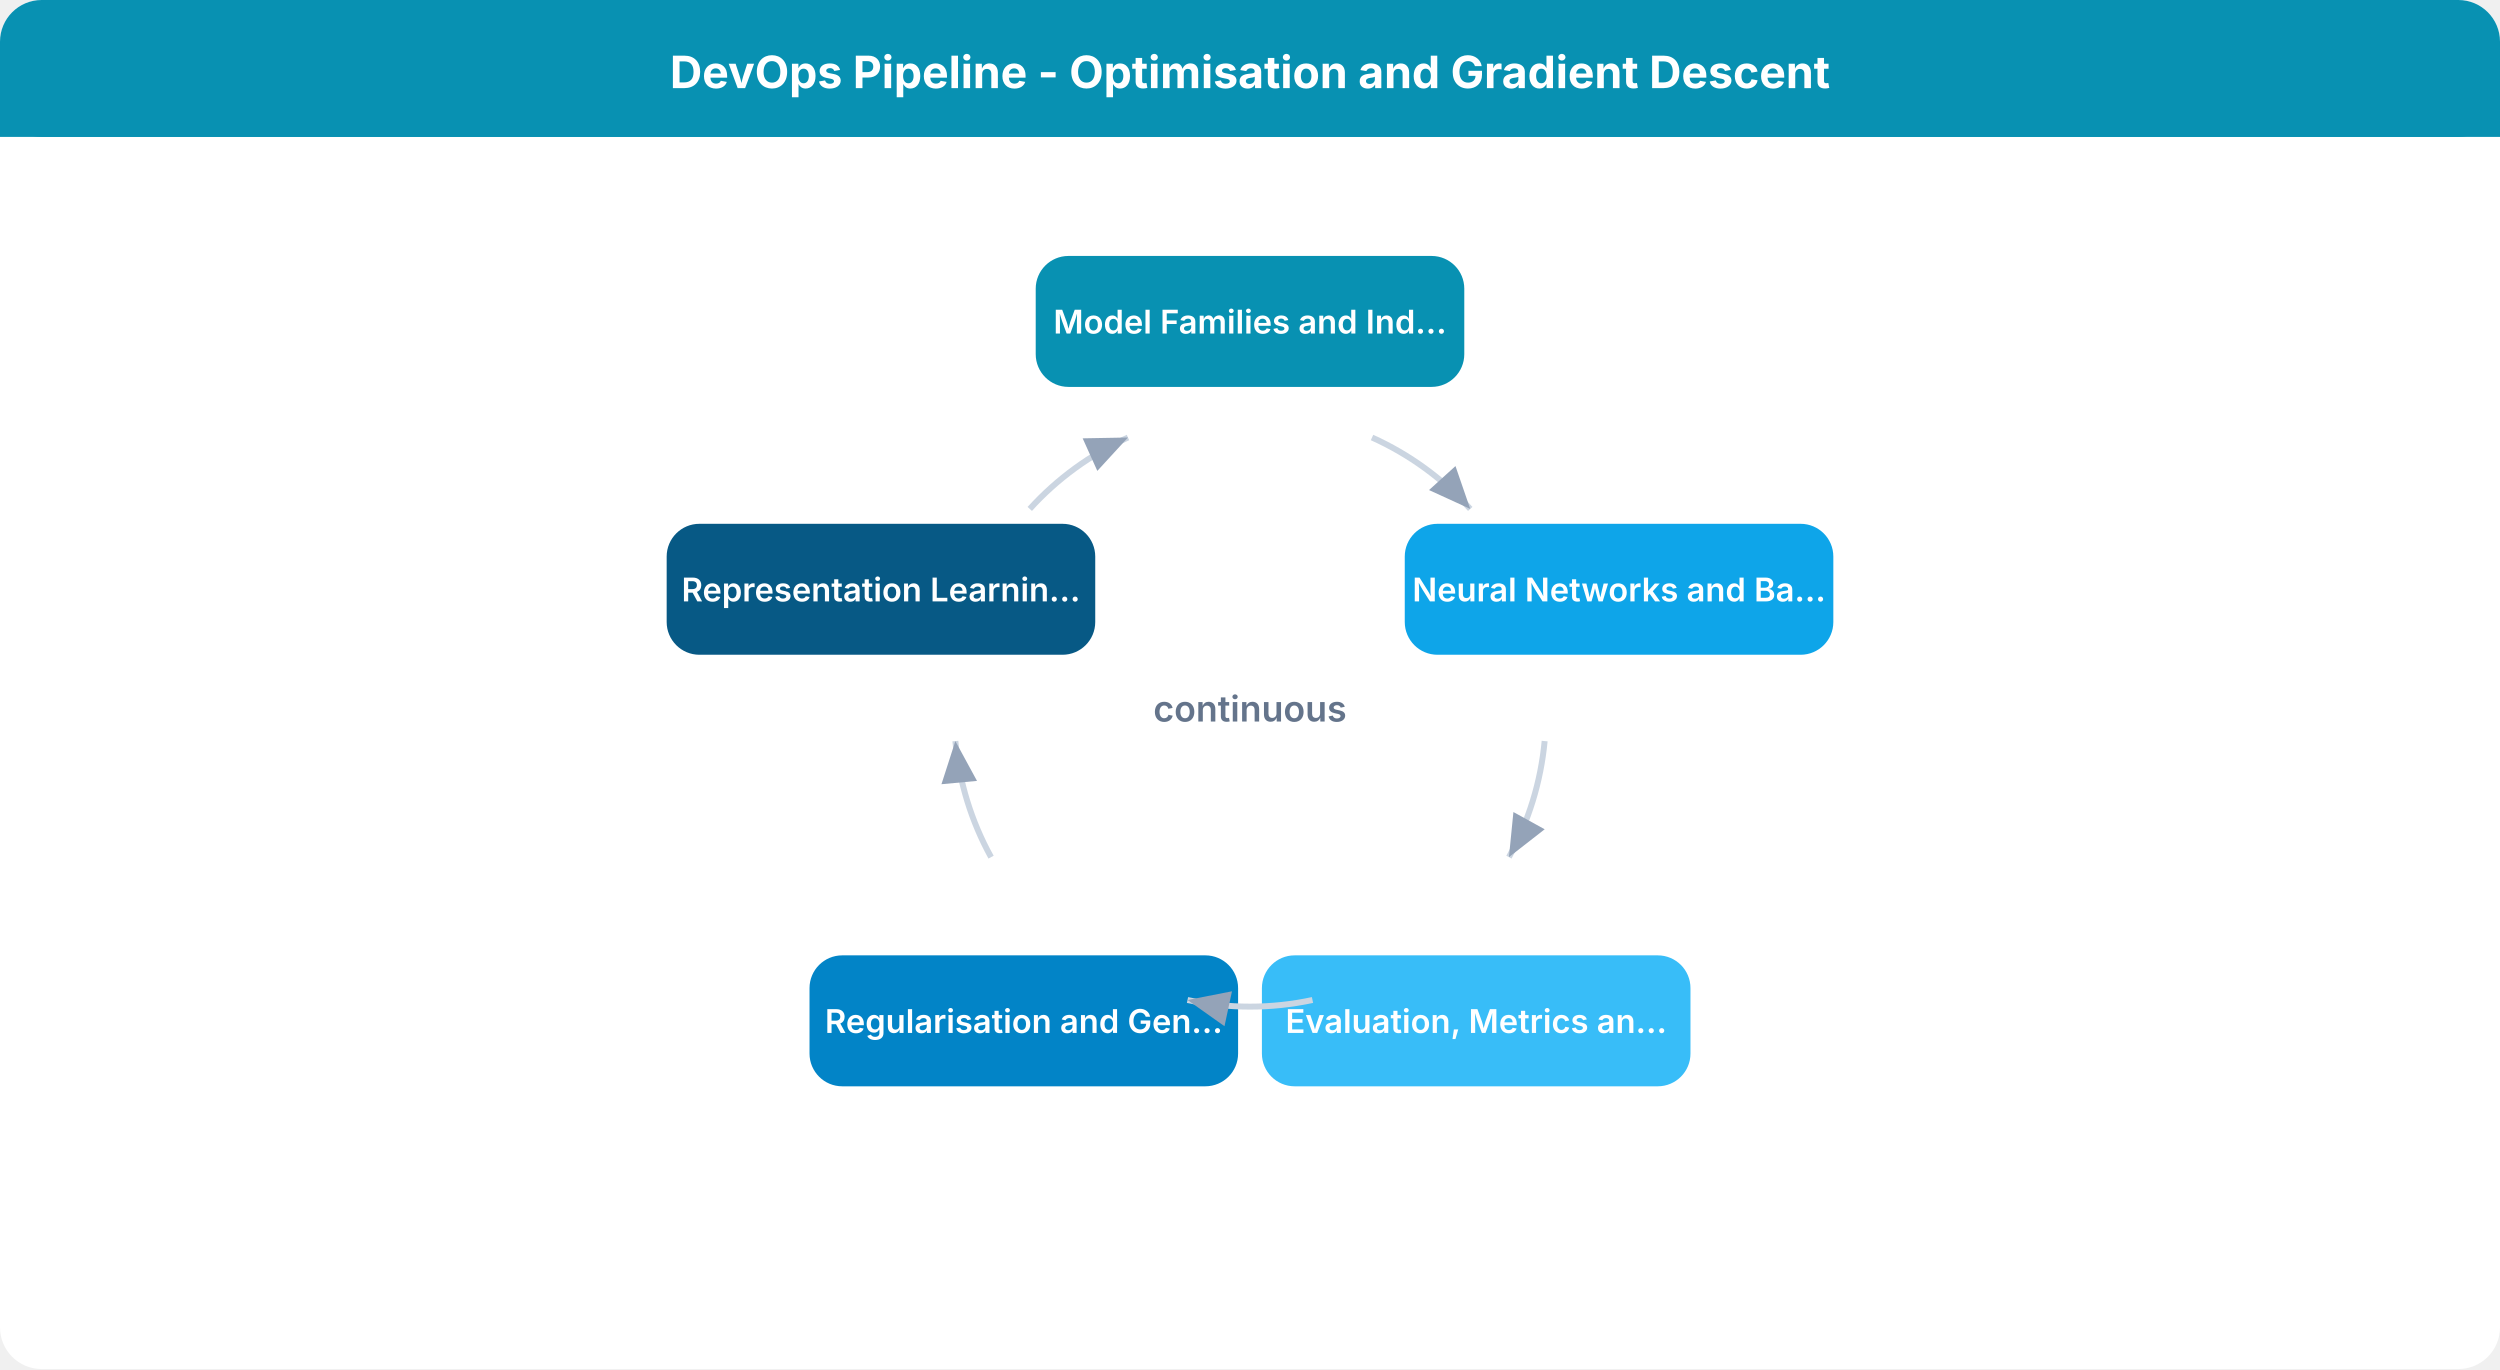
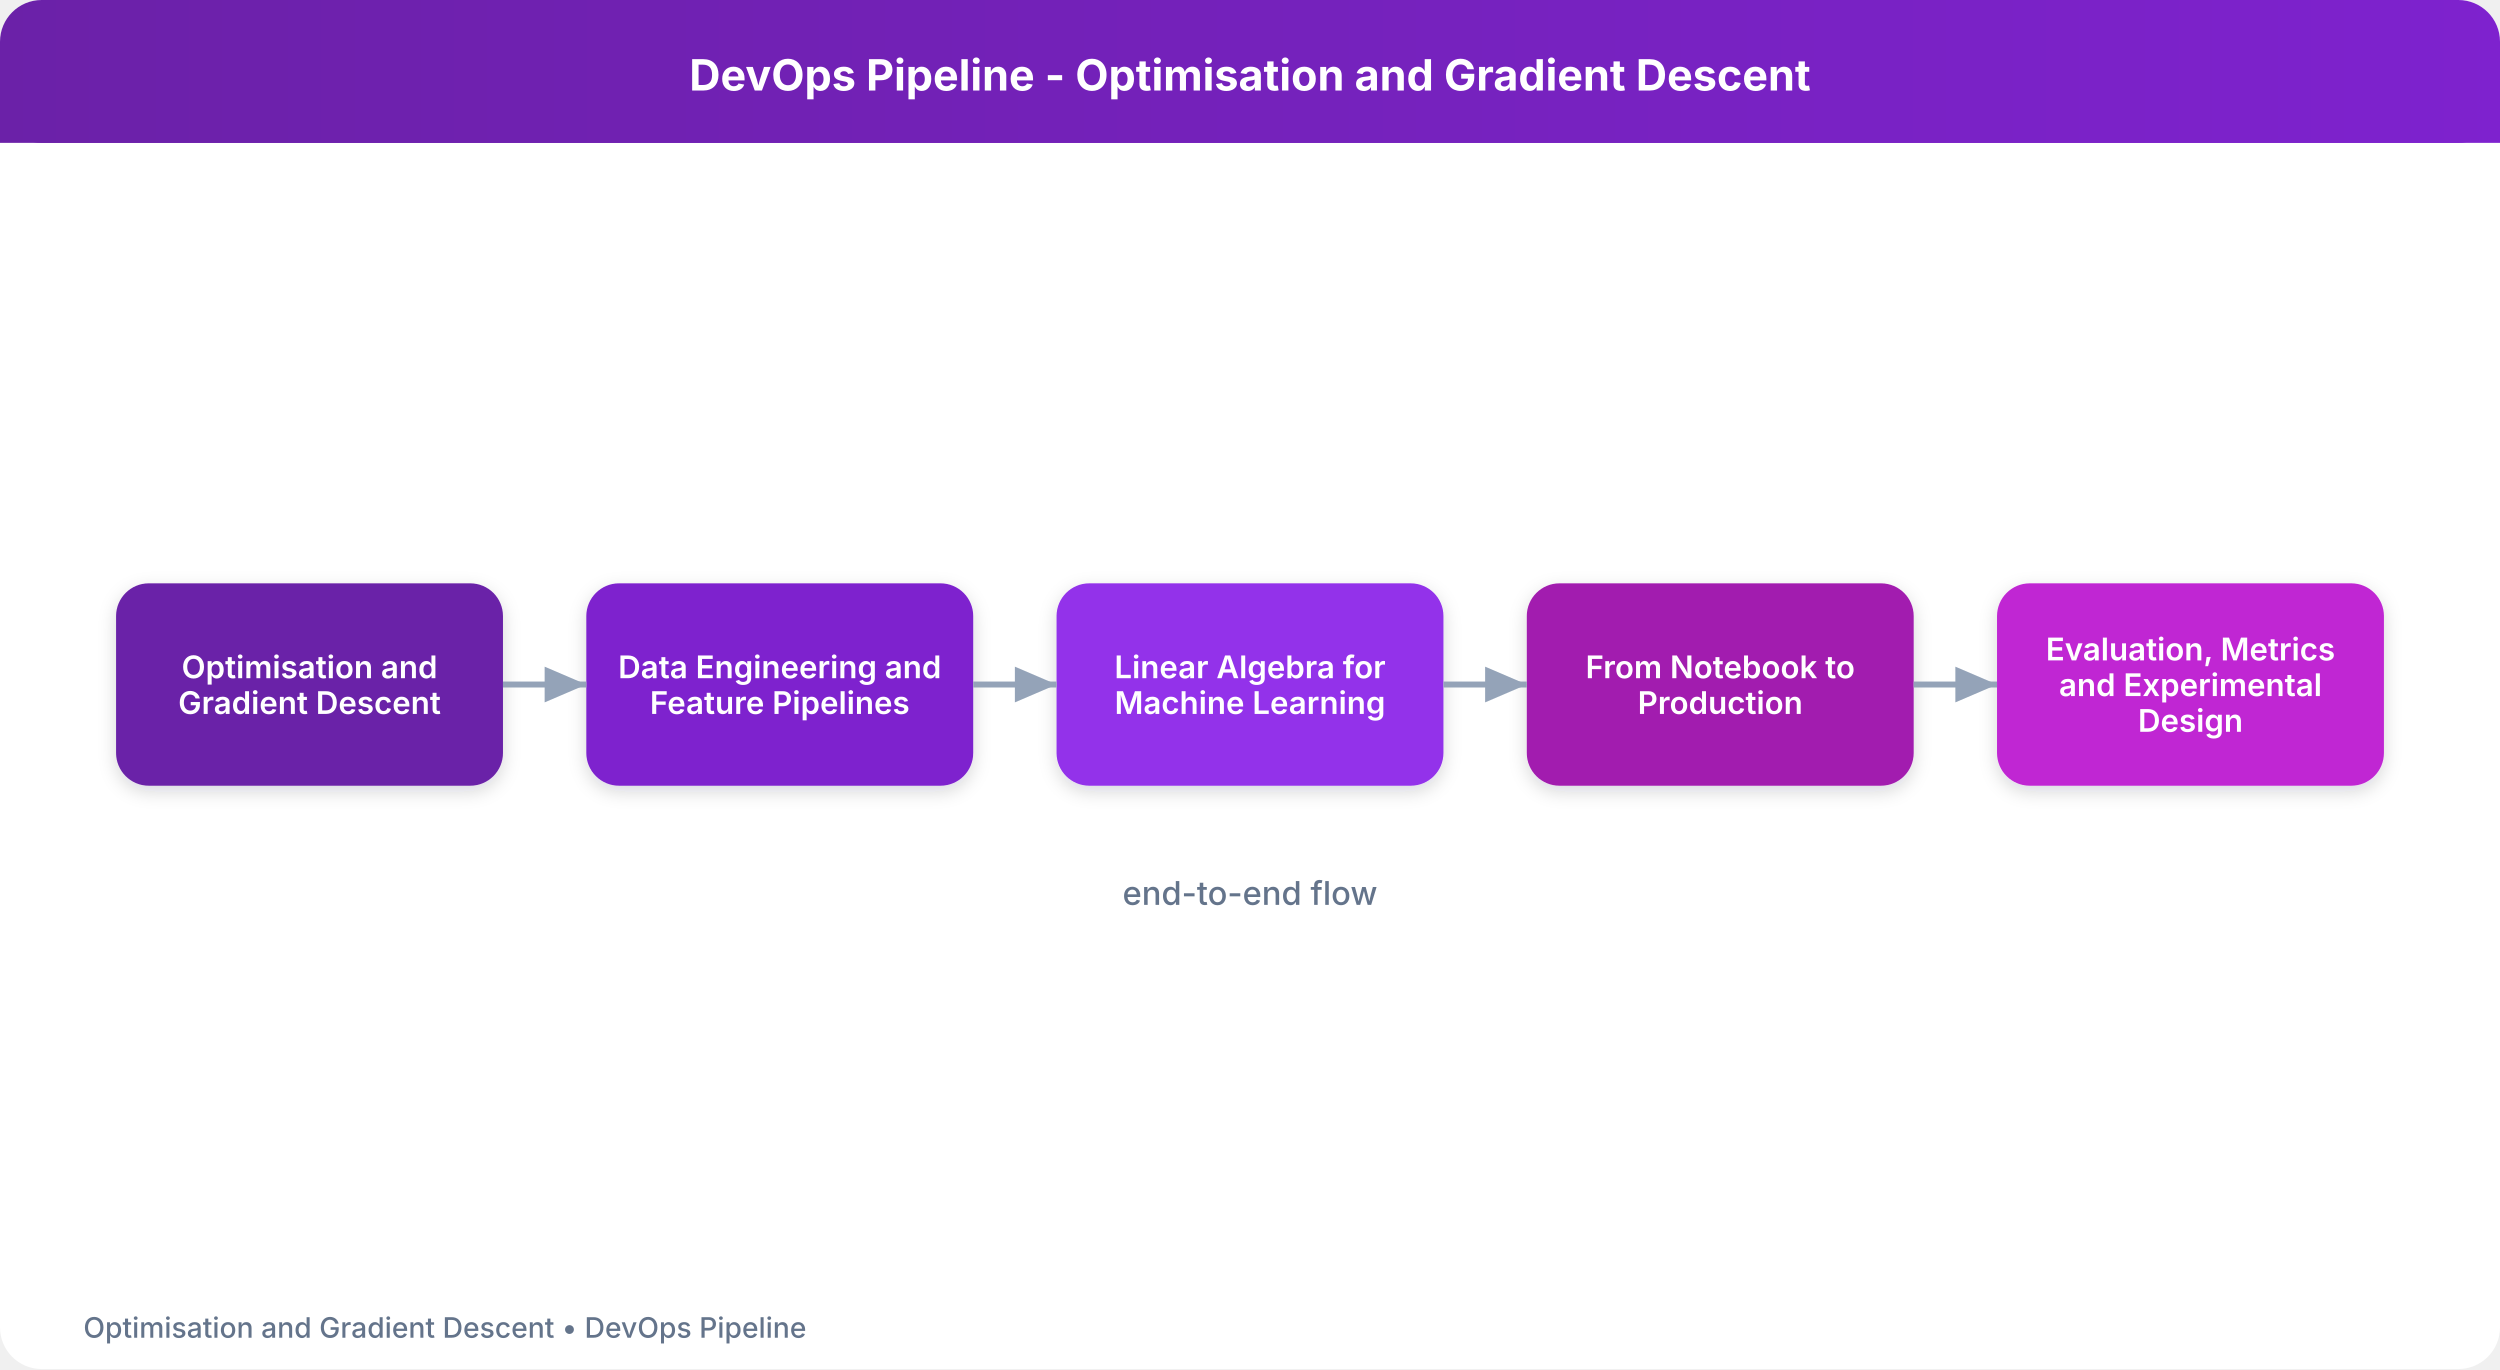
- <svg xmlns="http://www.w3.org/2000/svg" width="840" height="460" data-tpl="cycle" data-pal="1-1" viewBox="0 0 840 460" font-family="Inter, Segoe UI, Arial, sans-serif">
+ <svg xmlns="http://www.w3.org/2000/svg" width="840" height="460" data-tpl="flow_h" data-pal="7-0" viewBox="0 0 840 460" font-family="Inter, Segoe UI, Arial, sans-serif">
  <defs>
    <marker id="ar" markerWidth="9" markerHeight="9" refX="7" refY="3" orient="auto">
      <path d="M0,0 L7,3 L0,6 z" fill="#94a3b8" />
    </marker>
    <marker id="arw" markerWidth="9" markerHeight="9" refX="7" refY="3" orient="auto">
      <path d="M0,0 L7,3 L0,6 z" fill="#ffffff" />
    </marker>
+     <filter id="sh" x="-20%" y="-20%" width="140%" height="140%">
+       <feDropShadow dx="0" dy="2" stdDeviation="3" flood-color="#0f172a" flood-opacity="0.16" />
+     </filter>
+   </defs>
+   <defs>
+     <linearGradient id="bn2a260ff" x1="0" y1="0" x2="1" y2="0">
+       <stop offset="0" stop-color="#6b21a8" />
+       <stop offset="1" stop-color="#7e22ce" />
+     </linearGradient>
  </defs>
  <rect width="840" height="460" rx="14" fill="#ffffff" />
-   <rect x="0" y="0" width="840" height="46" rx="14" fill="#0891b2" />
-   <rect x="0" y="30" width="840" height="16" fill="#0891b2" />
-   <text x="420" y="24" text-anchor="middle" font-size="15" font-weight="700" fill="#ffffff" dominant-baseline="middle">DevOps Pipeline - Optimisation and Gradient Descent</text>
-   <rect x="348" y="86" width="144" height="44" rx="11" fill="#0891b2" />
-   <text x="420" y="108" text-anchor="middle" font-size="11" font-weight="600" fill="#ffffff" dominant-baseline="middle">Model Families and Ind…</text>
-   <rect x="472" y="176" width="144" height="44" rx="11" fill="#0ea5e9" />
-   <text x="544" y="198" text-anchor="middle" font-size="11" font-weight="600" fill="#ffffff" dominant-baseline="middle">Neural Networks and Ba…</text>
-   <rect x="424" y="321" width="144" height="44" rx="11" fill="#38bdf8" />
-   <text x="496" y="343" text-anchor="middle" font-size="11" font-weight="600" fill="#ffffff" dominant-baseline="middle">Evaluation, Metrics an…</text>
-   <rect x="272" y="321" width="144" height="44" rx="11" fill="#0284c7" />
-   <text x="344" y="343" text-anchor="middle" font-size="11" font-weight="600" fill="#ffffff" dominant-baseline="middle">Regularisation and Gen…</text>
-   <rect x="224" y="176" width="144" height="44" rx="11" fill="#075985" />
-   <text x="296" y="198" text-anchor="middle" font-size="11" font-weight="600" fill="#ffffff" dominant-baseline="middle">Representation Learnin…</text>
-   <path d="M461,147 A100,100 0 0 1 494,171" fill="none" stroke="#cbd5e1" stroke-width="2" marker-end="url(#ar)" />
-   <path d="M519,249 A100,100 0 0 1 507,288" fill="none" stroke="#cbd5e1" stroke-width="2" marker-end="url(#ar)" />
-   <path d="M441,336 A100,100 0 0 1 399,336" fill="none" stroke="#cbd5e1" stroke-width="2" marker-end="url(#ar)" />
-   <path d="M333,288 A100,100 0 0 1 321,249" fill="none" stroke="#cbd5e1" stroke-width="2" marker-end="url(#ar)" />
-   <path d="M346,171 A100,100 0 0 1 379,147" fill="none" stroke="#cbd5e1" stroke-width="2" marker-end="url(#ar)" />
-   <text x="420" y="238" text-anchor="middle" font-size="12" font-weight="600" fill="#64748b" dominant-baseline="middle">continuous</text>
+   <rect x="0" y="0" width="840" height="48" rx="14" fill="url(#bn2a260ff)" />
+   <rect x="0" y="32" width="840" height="16" fill="url(#bn2a260ff)" />
+   <text x="420" y="25" text-anchor="middle" font-size="14.5" font-weight="700" fill="#ffffff" dominant-baseline="middle">DevOps Pipeline - Optimisation and Gradient Descent</text>
+   <rect x="39" y="196" width="130" height="68" rx="11" fill="#6b21a8" filter="url(#sh)" />
+   <text x="104" y="224" text-anchor="middle" font-size="10.5" font-weight="600" fill="#ffffff" dominant-baseline="middle">Optimisation and</text>
+   <text x="104" y="236" text-anchor="middle" font-size="10.5" font-weight="600" fill="#ffffff" dominant-baseline="middle">Gradient Descent</text>
+   <rect x="197" y="196" width="130" height="68" rx="11" fill="#7e22ce" filter="url(#sh)" />
+   <text x="262" y="224" text-anchor="middle" font-size="10.5" font-weight="600" fill="#ffffff" dominant-baseline="middle">Data Engineering and</text>
+   <text x="262" y="236" text-anchor="middle" font-size="10.5" font-weight="600" fill="#ffffff" dominant-baseline="middle">Feature Pipelines</text>
+   <line x1="169" y1="230" x2="197" y2="230" stroke="#94a3b8" stroke-width="2" marker-end="url(#ar)" />
+   <rect x="355" y="196" width="130" height="68" rx="11" fill="#9333ea" filter="url(#sh)" />
+   <text x="420" y="224" text-anchor="middle" font-size="10.5" font-weight="600" fill="#ffffff" dominant-baseline="middle">Linear Algebra for</text>
+   <text x="420" y="236" text-anchor="middle" font-size="10.5" font-weight="600" fill="#ffffff" dominant-baseline="middle">Machine Learning</text>
+   <line x1="327" y1="230" x2="355" y2="230" stroke="#94a3b8" stroke-width="2" marker-end="url(#ar)" />
+   <rect x="513" y="196" width="130" height="68" rx="11" fill="#a21caf" filter="url(#sh)" />
+   <text x="578" y="224" text-anchor="middle" font-size="10.5" font-weight="600" fill="#ffffff" dominant-baseline="middle">From Notebook to</text>
+   <text x="578" y="236" text-anchor="middle" font-size="10.5" font-weight="600" fill="#ffffff" dominant-baseline="middle">Production</text>
+   <line x1="485" y1="230" x2="513" y2="230" stroke="#94a3b8" stroke-width="2" marker-end="url(#ar)" />
+   <rect x="671" y="196" width="130" height="68" rx="11" fill="#c026d3" filter="url(#sh)" />
+   <text x="736" y="218" text-anchor="middle" font-size="10.5" font-weight="600" fill="#ffffff" dominant-baseline="middle">Evaluation, Metrics</text>
+   <text x="736" y="230" text-anchor="middle" font-size="10.5" font-weight="600" fill="#ffffff" dominant-baseline="middle">and Experimental</text>
+   <text x="736" y="242" text-anchor="middle" font-size="10.5" font-weight="600" fill="#ffffff" dominant-baseline="middle">Design</text>
+   <line x1="643" y1="230" x2="671" y2="230" stroke="#94a3b8" stroke-width="2" marker-end="url(#ar)" />
+   <text x="420" y="300" text-anchor="middle" font-size="11" font-weight="500" fill="#64748b" dominant-baseline="middle">end-to-end flow</text>
+   <text x="28" y="446" text-anchor="start" font-size="9.5" font-weight="500" fill="#64748b" dominant-baseline="middle">Optimisation and Gradient Descent  •  DevOps Pipeline</text>
</svg>
